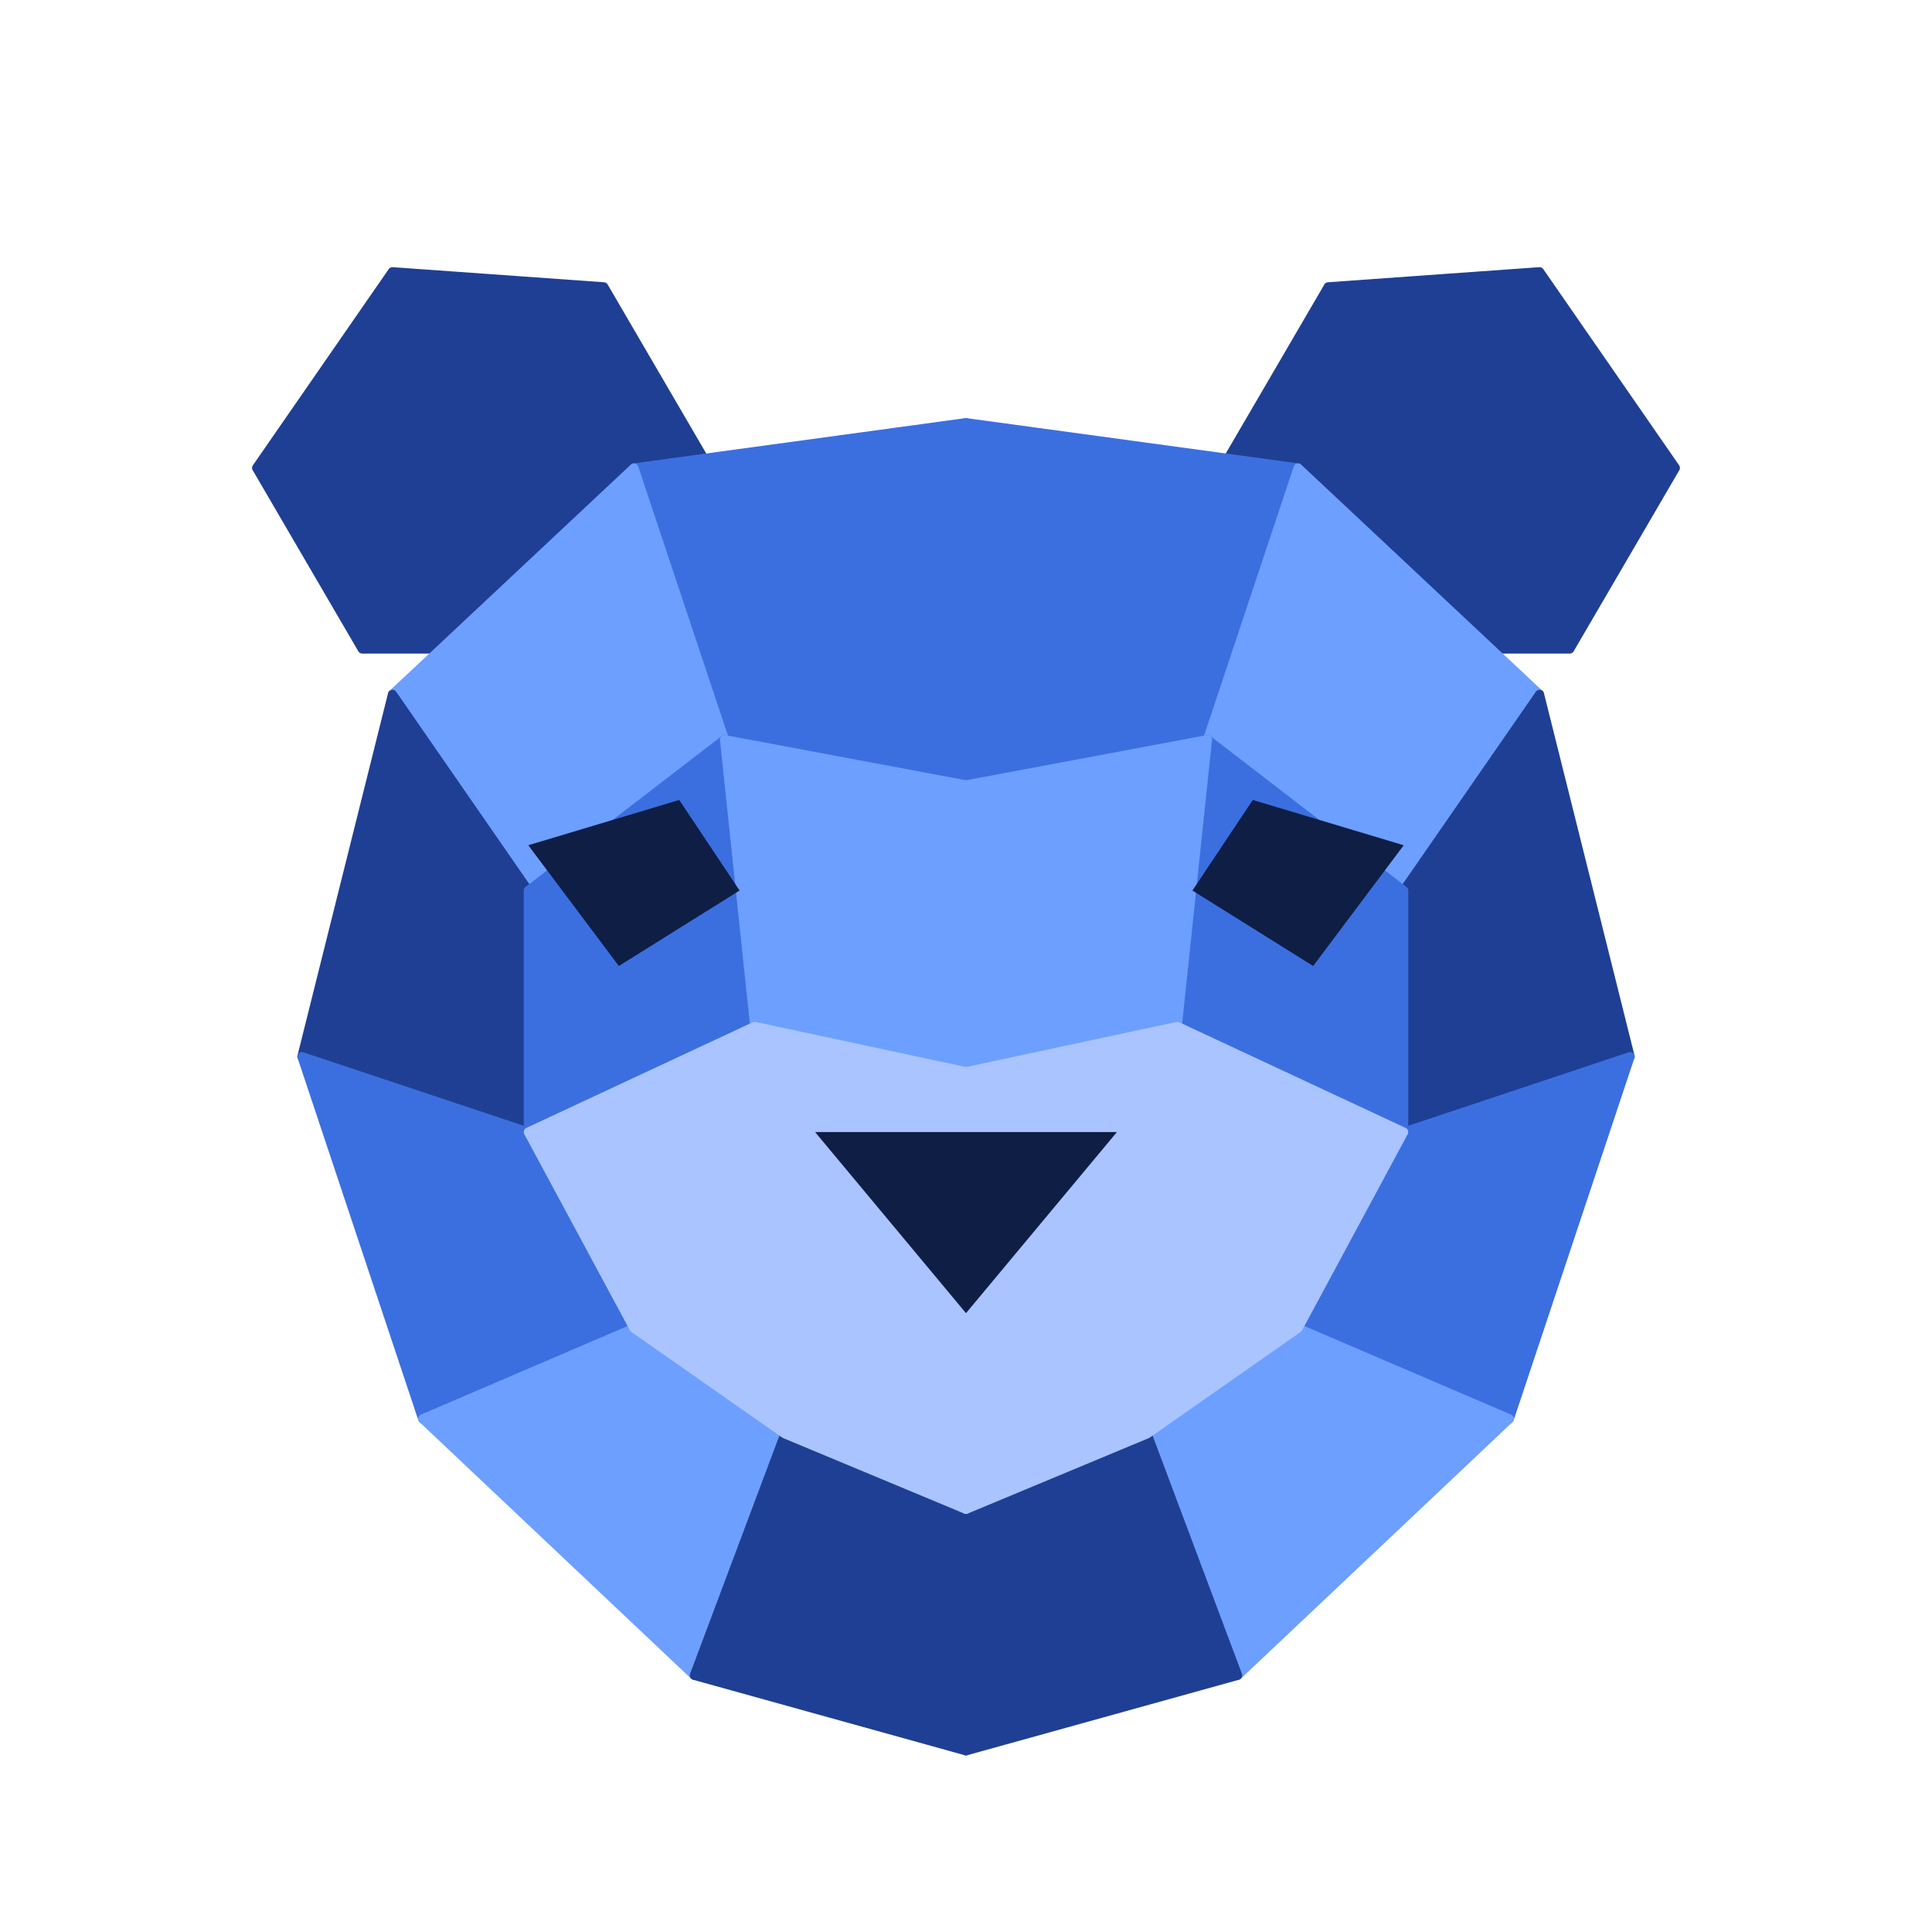
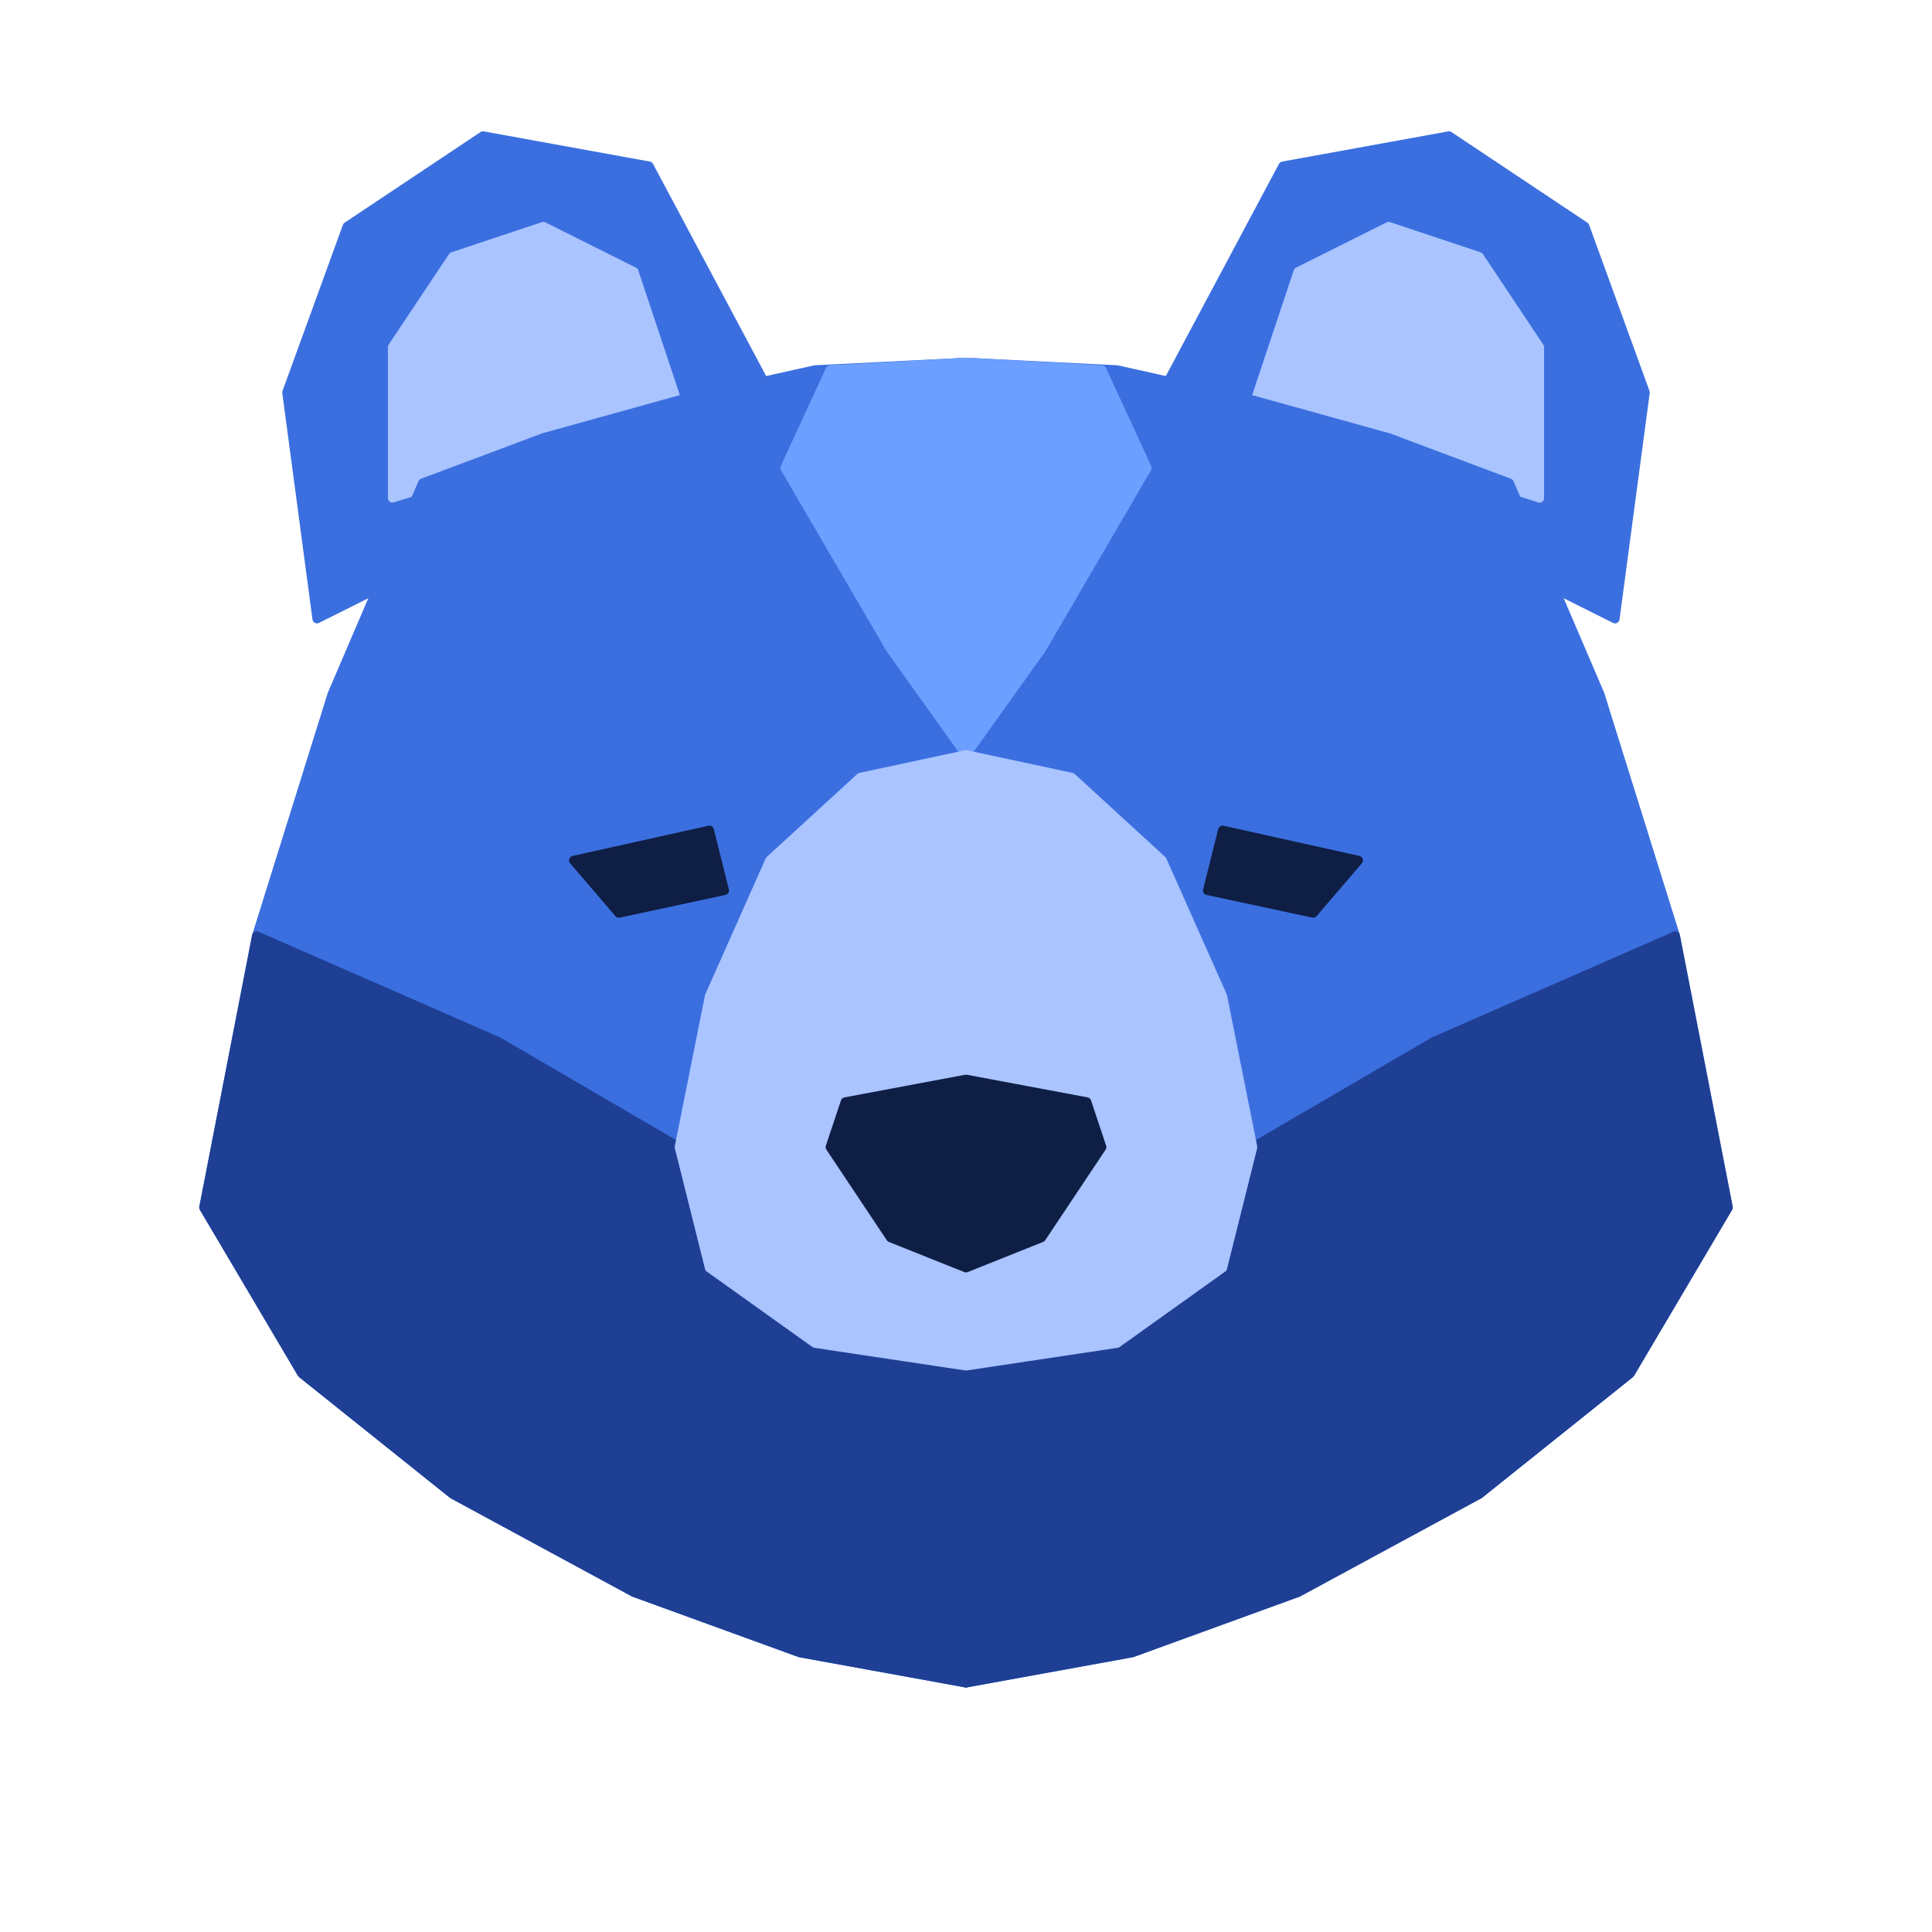
<svg xmlns="http://www.w3.org/2000/svg" viewBox="0 0 256 256" width="256" height="256">
-   <polygon fill="#1f3f94" stroke="#1f3f94" stroke-width="1.2" stroke-linejoin="round" points="34,62 52,36 80,38 94,62 80,86 48,86" />
-   <polygon fill="#1f3f94" stroke="#1f3f94" stroke-width="1.2" stroke-linejoin="round" points="208,86 176,86 162,62 176,38 204,36 222,62" />
-   <polygon fill="#3b6fe0" stroke="#3b6fe0" stroke-width="1.2" stroke-linejoin="round" points="128,56 84,62 96,98 128,104" />
-   <polygon fill="#3b6fe0" stroke="#3b6fe0" stroke-width="1.2" stroke-linejoin="round" points="128,104 160,98 172,62 128,56" />
-   <polygon fill="#6c9fff" stroke="#6c9fff" stroke-width="1.2" stroke-linejoin="round" points="84,62 52,92 70,118 96,98" />
-   <polygon fill="#6c9fff" stroke="#6c9fff" stroke-width="1.2" stroke-linejoin="round" points="160,98 186,118 204,92 172,62" />
-   <polygon fill="#1f3f94" stroke="#1f3f94" stroke-width="1.2" stroke-linejoin="round" points="52,92 40,140 70,150 70,118" />
-   <polygon fill="#1f3f94" stroke="#1f3f94" stroke-width="1.2" stroke-linejoin="round" points="186,118 186,150 216,140 204,92" />
-   <polygon fill="#3b6fe0" stroke="#3b6fe0" stroke-width="1.2" stroke-linejoin="round" points="40,140 56,188 84,176 70,150" />
-   <polygon fill="#3b6fe0" stroke="#3b6fe0" stroke-width="1.2" stroke-linejoin="round" points="186,150 172,176 200,188 216,140" />
-   <polygon fill="#6c9fff" stroke="#6c9fff" stroke-width="1.2" stroke-linejoin="round" points="56,188 92,222 104,190 84,176" />
-   <polygon fill="#6c9fff" stroke="#6c9fff" stroke-width="1.2" stroke-linejoin="round" points="172,176 152,190 164,222 200,188" />
-   <polygon fill="#1f3f94" stroke="#1f3f94" stroke-width="1.2" stroke-linejoin="round" points="92,222 128,232 128,200 104,190" />
-   <polygon fill="#1f3f94" stroke="#1f3f94" stroke-width="1.2" stroke-linejoin="round" points="152,190 128,200 128,232 164,222" />
-   <polygon fill="#3b6fe0" stroke="#3b6fe0" stroke-width="1.2" stroke-linejoin="round" points="70,118 96,98 100,136 70,150" />
-   <polygon fill="#3b6fe0" stroke="#3b6fe0" stroke-width="1.2" stroke-linejoin="round" points="186,150 156,136 160,98 186,118" />
-   <polygon fill="#6c9fff" stroke="#6c9fff" stroke-width="1.2" stroke-linejoin="round" points="96,98 128,104 128,142 100,136" />
-   <polygon fill="#6c9fff" stroke="#6c9fff" stroke-width="1.2" stroke-linejoin="round" points="156,136 128,142 128,104 160,98" />
-   <polygon fill="#a9c4ff" stroke="#a9c4ff" stroke-width="1.2" stroke-linejoin="round" points="70,150 100,136 128,142 128,200 104,190 84,176" />
-   <polygon fill="#a9c4ff" stroke="#a9c4ff" stroke-width="1.2" stroke-linejoin="round" points="172,176 152,190 128,200 128,142 156,136 186,150" />
-   <polygon fill="#0f1e45" stroke="#0f1e45" stroke-width="0" stroke-linejoin="round" points="70,112 90,106 98,118 82,128" />
-   <polygon fill="#0f1e45" stroke="#0f1e45" stroke-width="0" stroke-linejoin="round" points="174,128 158,118 166,106 186,112" />
-   <polygon fill="#0f1e45" stroke="#0f1e45" stroke-width="0" stroke-linejoin="round" points="108,150 148,150 128,174" />
+   <polygon fill="#3b6fe0" stroke="#3b6fe0" stroke-width="1.2" stroke-linejoin="round" points="42,82 38,52 46,30 64,18 86,22 102,52" />
+   <polygon fill="#3b6fe0" stroke="#3b6fe0" stroke-width="1.2" stroke-linejoin="round" points="154,52 170,22 192,18 210,30 218,52 214,82" />
+   <polygon fill="#a9c4ff" stroke="#a9c4ff" stroke-width="1.2" stroke-linejoin="round" points="52,66 52,46 60,34 72,30 84,36 90,54" />
+   <polygon fill="#a9c4ff" stroke="#a9c4ff" stroke-width="1.2" stroke-linejoin="round" points="166,54 172,36 184,30 196,34 204,46 204,66" />
+   <polygon fill="#3b6fe0" stroke="#3b6fe0" stroke-width="1.2" stroke-linejoin="round" points="128,48 108,49 90,53 72,58 56,64 44,92 34,124 27,160 40,182 60,198 84,211 106,219 128,223 150,219 172,211 196,198 216,182 229,160 222,124 212,92 200,64 184,58 166,53 148,49" />
+   <polygon fill="#1f3f94" stroke="#1f3f94" stroke-width="1.2" stroke-linejoin="round" points="34,124 27,160 40,182 60,198 84,211 106,219 128,223 128,181 108,178 94,168 90,152 66,138" />
+   <polygon fill="#1f3f94" stroke="#1f3f94" stroke-width="1.2" stroke-linejoin="round" points="190,138 166,152 162,168 148,178 128,181 128,223 150,219 172,211 196,198 216,182 229,160 222,124" />
+   <polygon fill="#6c9fff" stroke="#6c9fff" stroke-width="1.2" stroke-linejoin="round" points="128,48 110,49 104,62 118,86 128,100 138,86 152,62 146,49" />
+   <polygon fill="#a9c4ff" stroke="#a9c4ff" stroke-width="1.2" stroke-linejoin="round" points="128,100 114,103 102,114 94,132 90,152 94,168 108,178 128,181 148,178 162,168 166,152 162,132 154,114 142,103" />
+   <polygon fill="#0f1e45" stroke="#0f1e45" stroke-width="1.2" stroke-linejoin="round" points="76,114 94,110 96,118 82,121" />
+   <polygon fill="#0f1e45" stroke="#0f1e45" stroke-width="1.2" stroke-linejoin="round" points="174,121 160,118 162,110 180,114" />
+   <polygon fill="#0f1e45" stroke="#0f1e45" stroke-width="1.2" stroke-linejoin="round" points="112,146 128,143 144,146 146,152 138,164 128,168 118,164 110,152" />
</svg>
